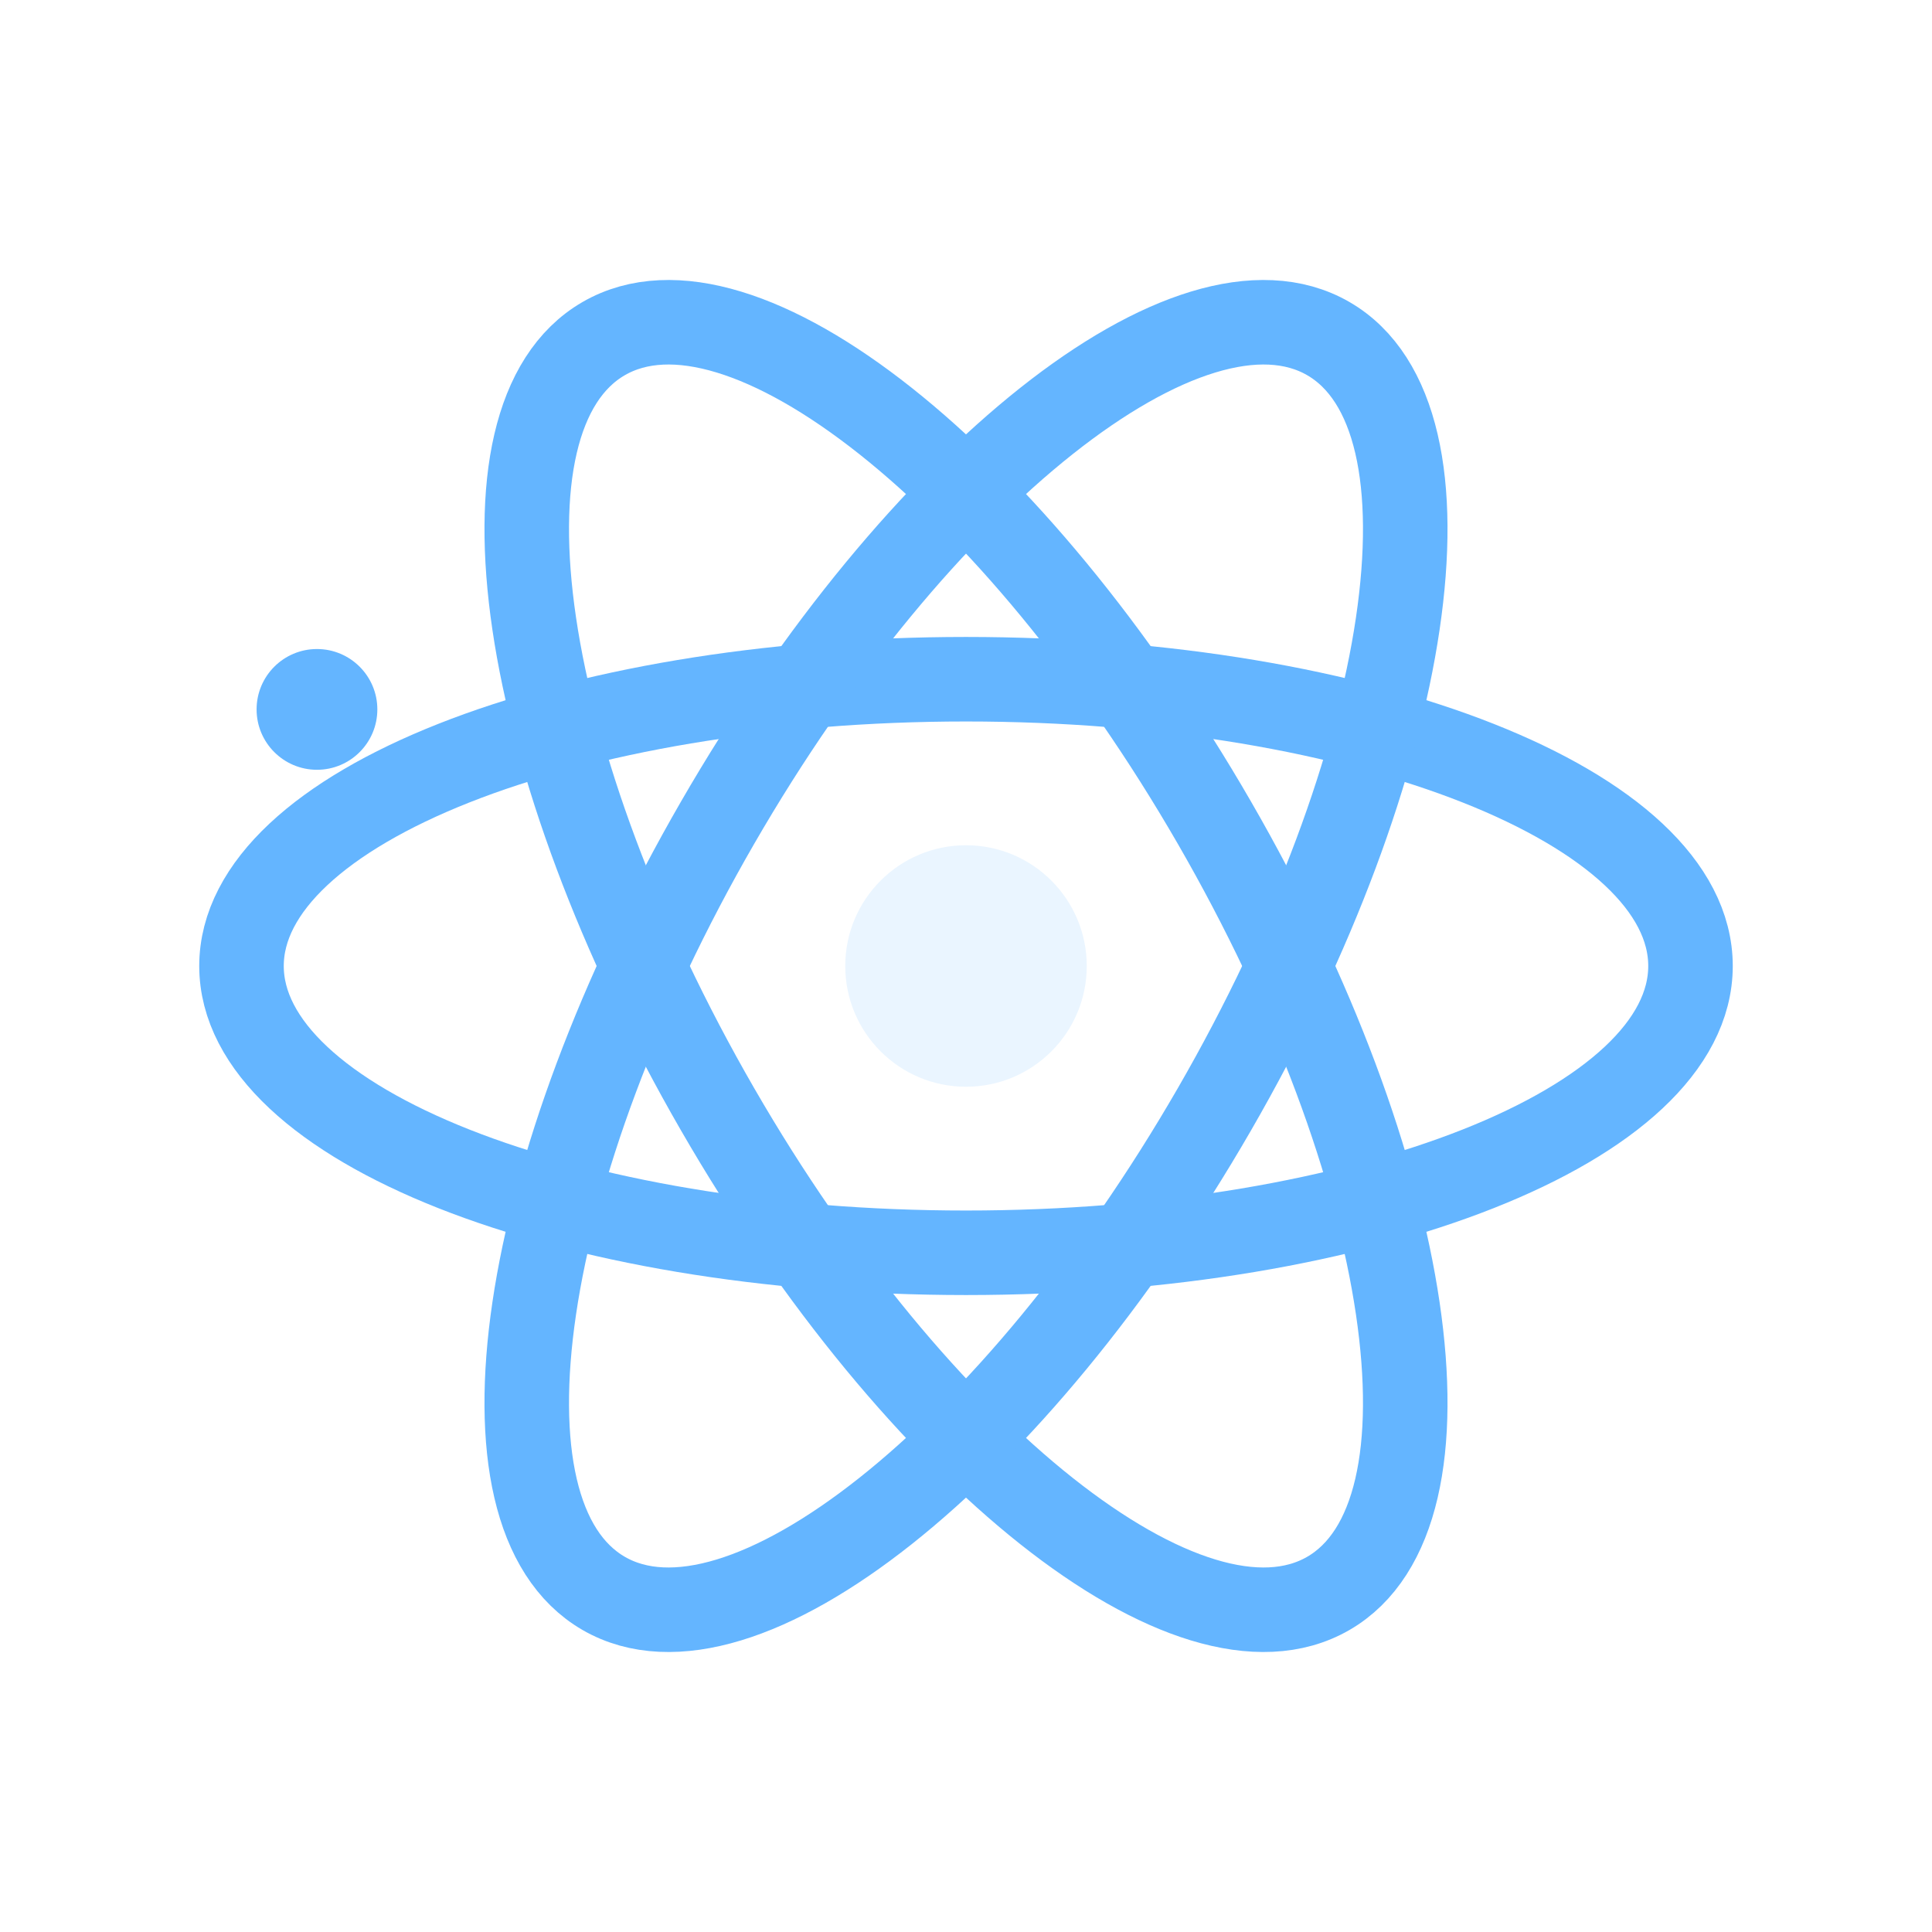
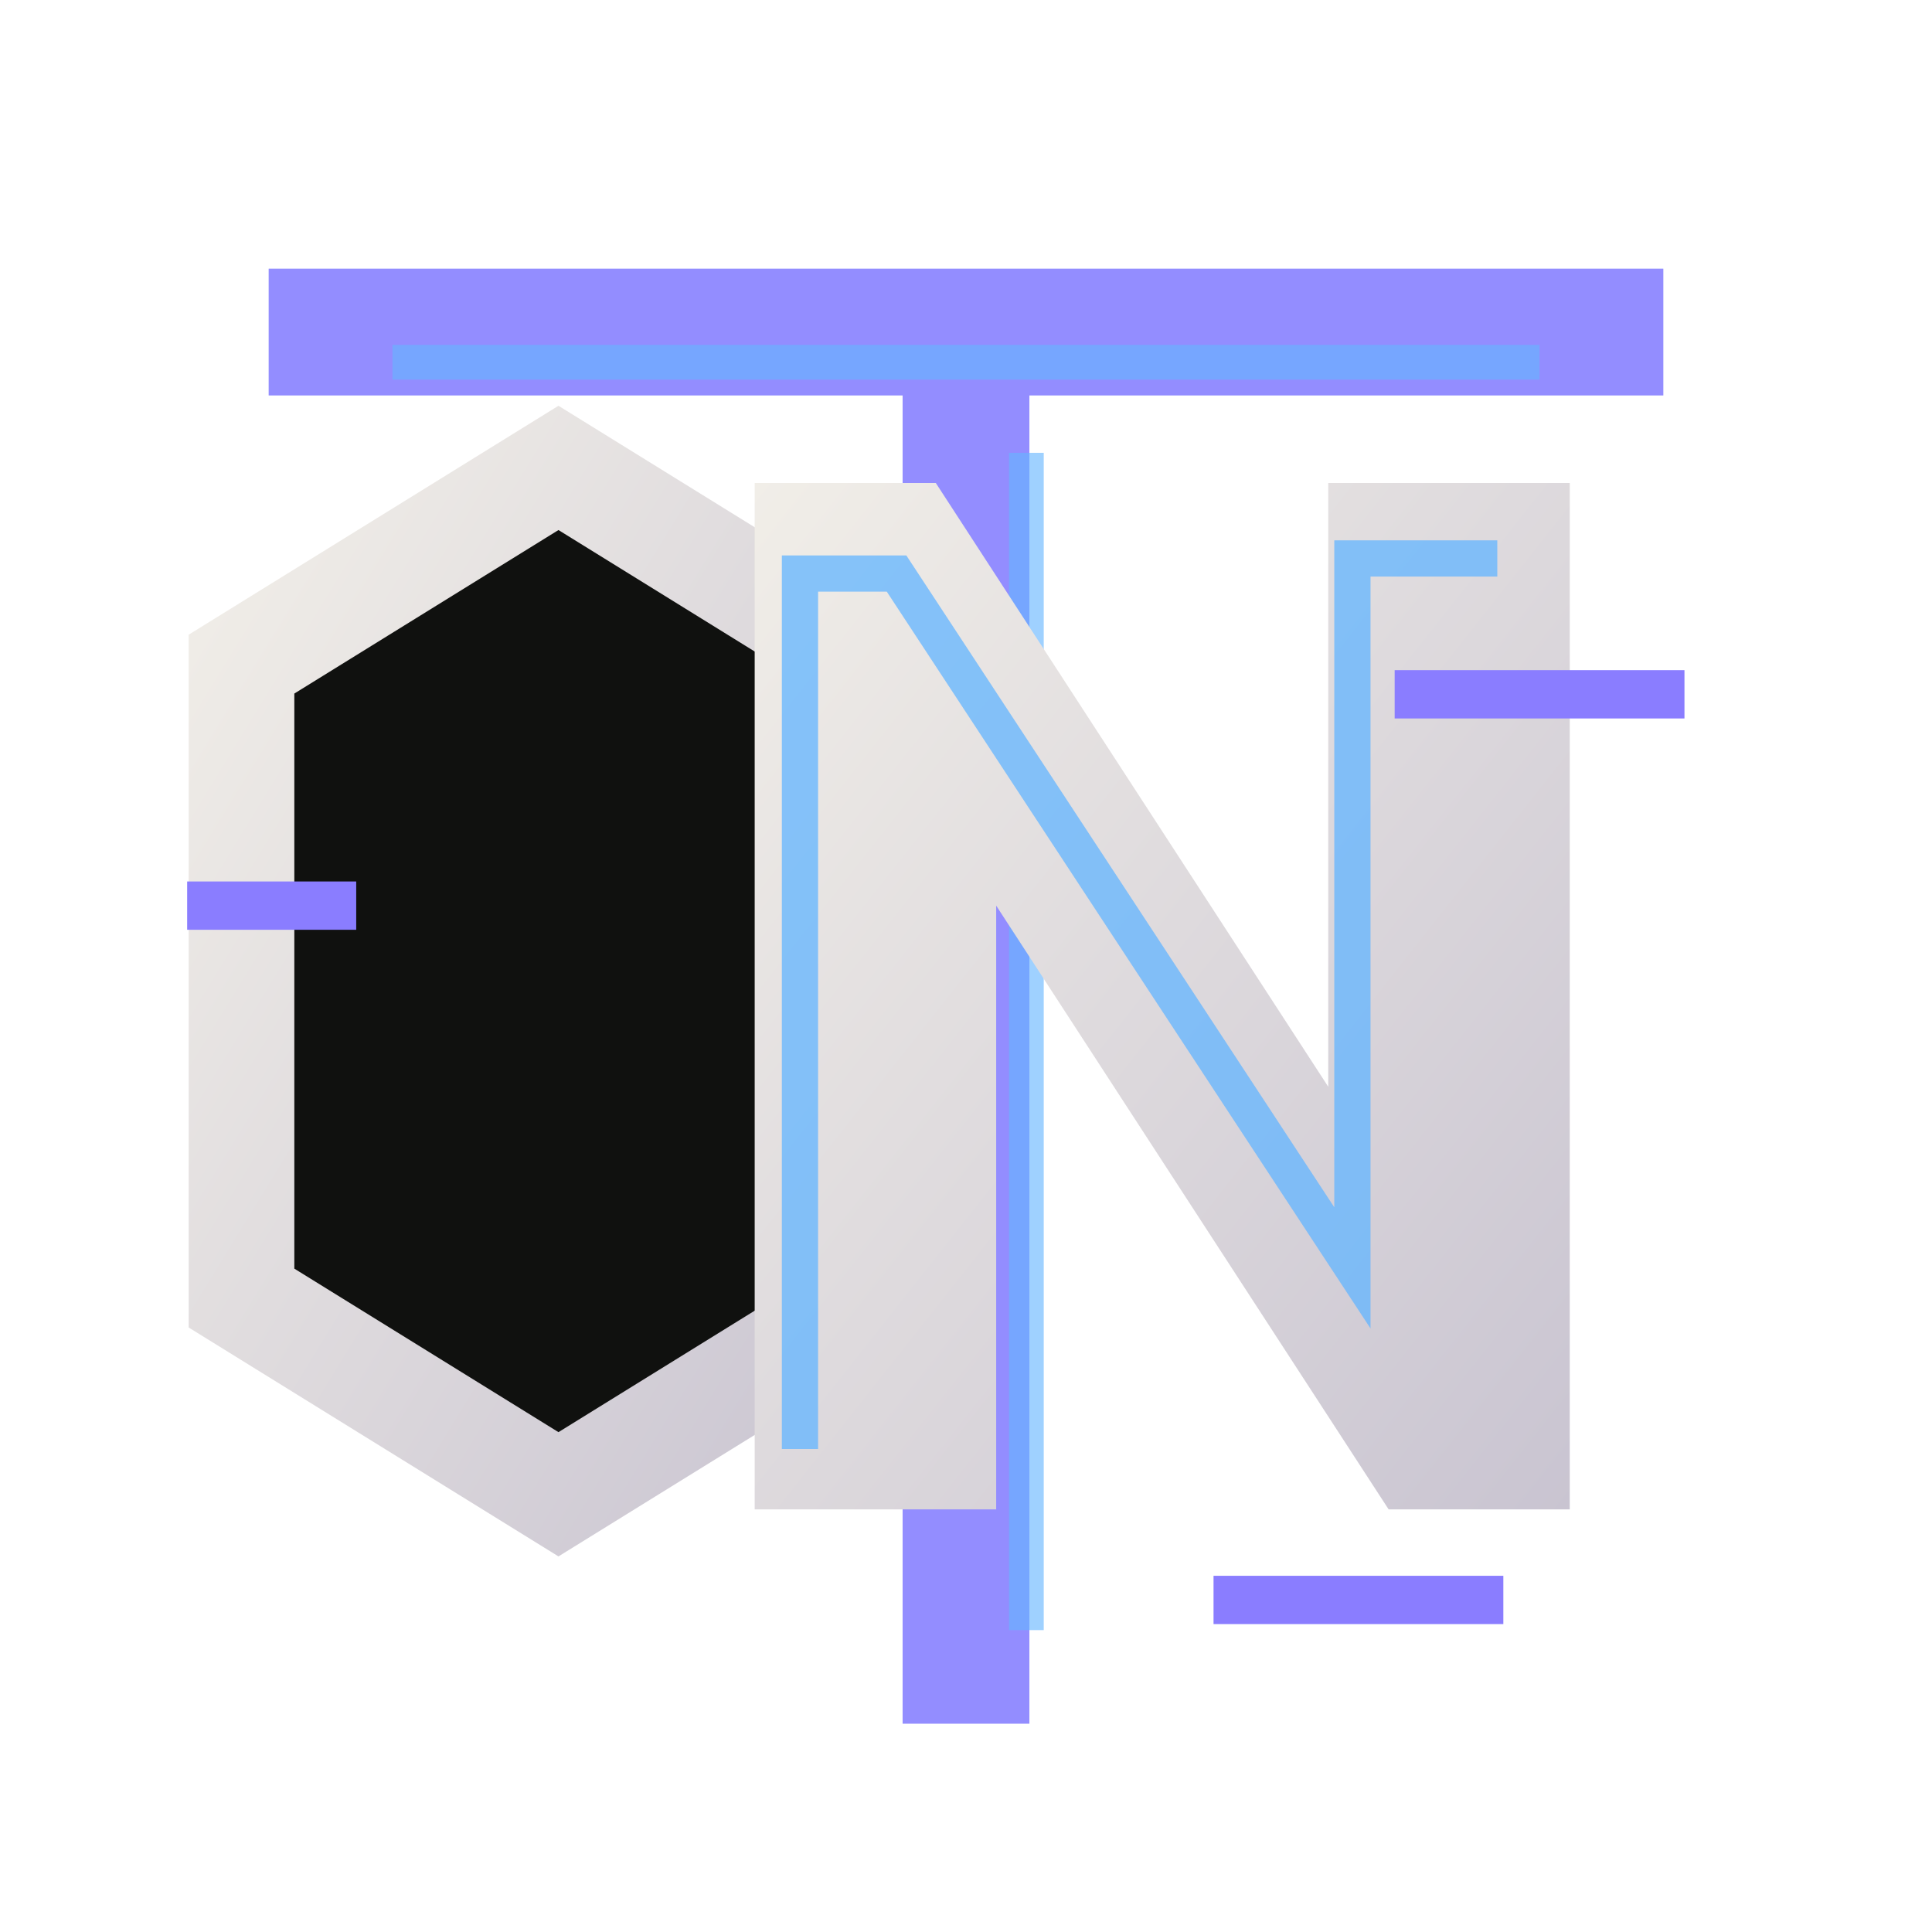
<svg xmlns="http://www.w3.org/2000/svg" viewBox="0 0 64 64" role="img" aria-labelledby="title">
-   <g fill="none" stroke="#64B5FF" stroke-width="2.8" stroke-linecap="round">
-     <ellipse cx="32" cy="32" rx="24" ry="9.5" />
-     <ellipse cx="32" cy="32" rx="24" ry="9.5" transform="rotate(60 32 32)" />
-     <ellipse cx="32" cy="32" rx="24" ry="9.5" transform="rotate(120 32 32)" />
-   </g>
-   <circle cx="32" cy="32" r="4" fill="#EAF5FF" />
-   <circle cx="10.5" cy="23.5" r="2" fill="#64B5FF" />
+   <defs>
+     <linearGradient id="bone" x1="0" y1="0" x2="1" y2="1">
+       <stop offset="0" stop-color="#f1eee8" />
+       <stop offset="1" stop-color="#c9c4d1" />
+     </linearGradient>
+   </defs>
+   <path d="M11 11H53M32 12V55" fill="none" stroke="#756dff" stroke-width="4.2" stroke-linecap="square" opacity=".78" />
+   <path d="M13 12H51M34 15V54" fill="none" stroke="#64b5ff" stroke-width="1.15" opacity=".62" />
+   <path d="M8 22L18.5 15.5L29 22V43L18.5 49.5L8 43Z" fill="#10110f" stroke="url(#bone)" stroke-width="3.5" stroke-linejoin="miter" />
+   <path d="M25 50V16H31L44 36V16H52V50H46L33 30V50Z" fill="url(#bone)" />
+   <path d="M26.5 48V19H29.7L44.8 42V18.5H49.6" fill="none" stroke="#64b5ff" stroke-width="1.2" opacity=".76" />
+   <path d="M7 30H11M47 23H55M41 53H49" fill="none" stroke="#8a7dff" stroke-width="1.6" stroke-linecap="square" />
</svg>
